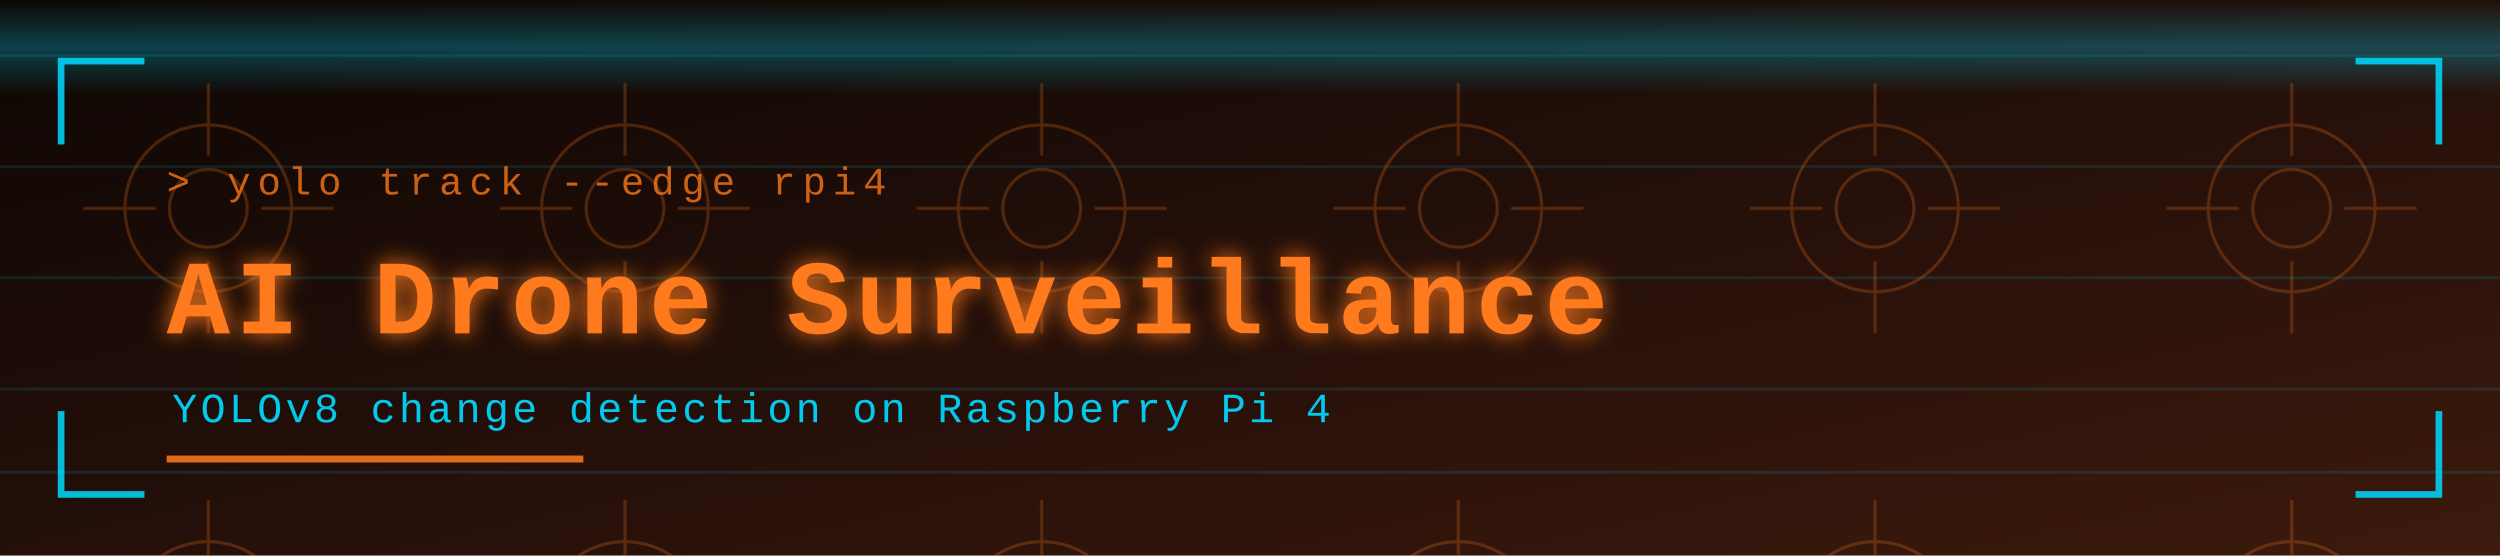
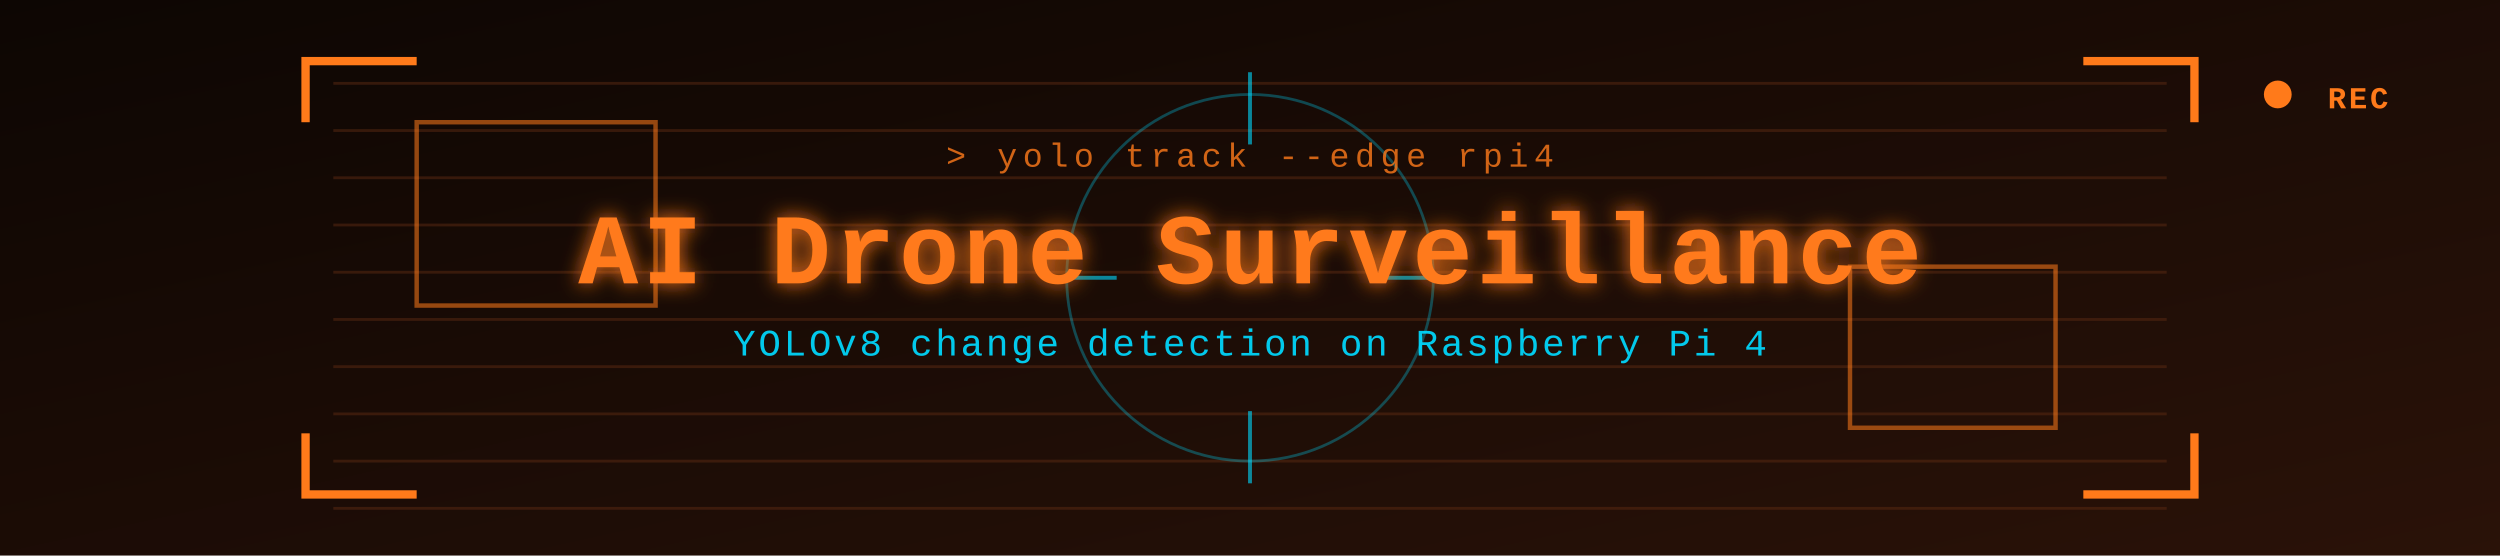
<svg xmlns="http://www.w3.org/2000/svg" width="900" height="200" viewBox="0 0 900 200" role="img" aria-label="AI Drone Surveillance">
  <defs>
    <linearGradient id="bg" x1="0%" y1="0%" x2="100%" y2="100%">
      <stop offset="0%" stop-color="#0d0603" />
-       <stop offset="55%" stop-color="#26100a" />
-       <stop offset="100%" stop-color="#3d1a0d" />
-     </linearGradient>
-     <pattern id="mot" width="150" height="150" patternUnits="userSpaceOnUse">
-       <g fill="none" stroke="#ff7a1a" stroke-width="1.1" opacity="0.24">
-         <circle cx="75" cy="75" r="30" />
-         <circle cx="75" cy="75" r="14" />
-         <path d="M75 30 V56 M75 94 V120 M30 75 H56 M94 75 H120" />
-       </g>
-       <g stroke="#00d9ff" stroke-width="1" opacity="0.12">
-         <path d="M0 20 H150 M0 60 H150 M0 100 H150 M0 140 H150" />
-       </g>
-     </pattern>
-     <linearGradient id="scan" x1="0%" y1="0%" x2="0%" y2="100%">
-       <stop offset="0%" stop-color="#00d9ff" stop-opacity="0" />
-       <stop offset="50%" stop-color="#00d9ff" stop-opacity="0.55" />
-       <stop offset="100%" stop-color="#00d9ff" stop-opacity="0" />
+       <stop offset="100%" stop-color="#2a1208" />
    </linearGradient>
    <filter id="glow" x="-40%" y="-40%" width="180%" height="180%">
-       <feGaussianBlur stdDeviation="4" result="g" />
+       <feGaussianBlur stdDeviation="3.6" result="g" />
      <feMerge>
        <feMergeNode in="g" />
        <feMergeNode in="SourceGraphic" />
      </feMerge>
    </filter>
  </defs>
  <rect width="900" height="200" fill="url(#bg)" />
-   <rect width="900" height="200" fill="url(#mot)" />
-   <rect width="900" height="34" fill="url(#scan)" opacity="0.5" />
-   <g fill="none" stroke="#00d9ff" stroke-width="2.4" opacity="0.85">
-     <path d="M22 52 V22 H52" />
-     <path d="M848 22 H878 V52" />
-     <path d="M22 148 V178 H52" />
-     <path d="M848 178 H878 V148" />
+   <path d="M120 30 H780" stroke="#5c2a12" stroke-width="1" opacity="0.5" />
+   <path d="M120 47 H780" stroke="#5c2a12" stroke-width="1" opacity="0.5" />
+   <path d="M120 64 H780" stroke="#5c2a12" stroke-width="1" opacity="0.5" />
+   <path d="M120 81 H780" stroke="#5c2a12" stroke-width="1" opacity="0.5" />
+   <path d="M120 98 H780" stroke="#5c2a12" stroke-width="1" opacity="0.5" />
+   <path d="M120 115 H780" stroke="#5c2a12" stroke-width="1" opacity="0.5" />
+   <path d="M120 132 H780" stroke="#5c2a12" stroke-width="1" opacity="0.5" />
+   <path d="M120 149 H780" stroke="#5c2a12" stroke-width="1" opacity="0.5" />
+   <path d="M120 166 H780" stroke="#5c2a12" stroke-width="1" opacity="0.5" />
+   <path d="M120 183 H780" stroke="#5c2a12" stroke-width="1" opacity="0.5" />
+   <rect x="150" y="44" width="86" height="66" fill="none" stroke="#ff7a1a" stroke-width="1.6" opacity="0.55" />
+   <rect x="666" y="96" width="74" height="58" fill="none" stroke="#ff7a1a" stroke-width="1.6" opacity="0.55" />
+   <g fill="none" stroke="#ff7a1a" stroke-width="3">
+     <path d="M110 44 V22 H150" />
+     <path d="M750 22 H790 V44" />
+     <path d="M110 156 V178 H150" />
+     <path d="M790 156 V178 H750" />
  </g>
-   <text x="60" y="70" font-family="Consolas, 'Courier New', monospace" font-size="14" fill="#ff7a1a" opacity="0.78" letter-spacing="2.5">&gt; yolo track --edge rpi4</text>
-   <text x="60" y="120" font-family="Consolas, 'Courier New', monospace" font-size="38" font-weight="bold" fill="#ff7a1a" filter="url(#glow)" letter-spacing="2">AI Drone Surveillance</text>
-   <text x="62" y="152" font-family="Consolas, 'Courier New', monospace" font-size="15" fill="#00d9ff" opacity="0.92" letter-spacing="1.2">YOLOv8 change detection on Raspberry Pi 4</text>
-   <rect x="60" y="164" width="150" height="2.5" fill="#ff7a1a" opacity="0.85" />
+   <circle cx="450" cy="100" r="66" fill="none" stroke="#00d9ff" stroke-width="1" opacity="0.30" />
+   <path d="M450 26 V52 M450 148 V174 M376 100 H402 M498 100 H524" stroke="#00d9ff" stroke-width="1.4" opacity="0.6" />
+   <circle cx="820" cy="34" r="5" fill="#ff7a1a">
+     <animate attributeName="opacity" values="1;0.25;1" dur="1.8s" repeatCount="indefinite" />
+   </circle>
+   <text x="838" y="39" font-family="Consolas, 'Courier New', monospace" font-size="11" font-weight="bold" fill="#ff7a1a" opacity="1.0" text-anchor="start" letter-spacing="1.0">REC</text>
+   <text x="450" y="60" font-family="Consolas, 'Courier New', monospace" font-size="12" font-weight="normal" fill="#ff7a1a" opacity="0.8" text-anchor="middle" letter-spacing="2">&gt; yolo track --edge rpi4</text>
+   <text x="450" y="102" font-family="Consolas, 'Courier New', monospace" font-size="36" font-weight="bold" fill="#ff7a1a" opacity="1.0" text-anchor="middle" letter-spacing="1.5" filter="url(#glow)">AI Drone Surveillance</text>
+   <text x="450" y="128" font-family="Consolas, 'Courier New', monospace" font-size="13.5" font-weight="normal" fill="#00d9ff" opacity="0.92" text-anchor="middle" letter-spacing="1.0">YOLOv8 change detection on Raspberry Pi 4</text>
</svg>
